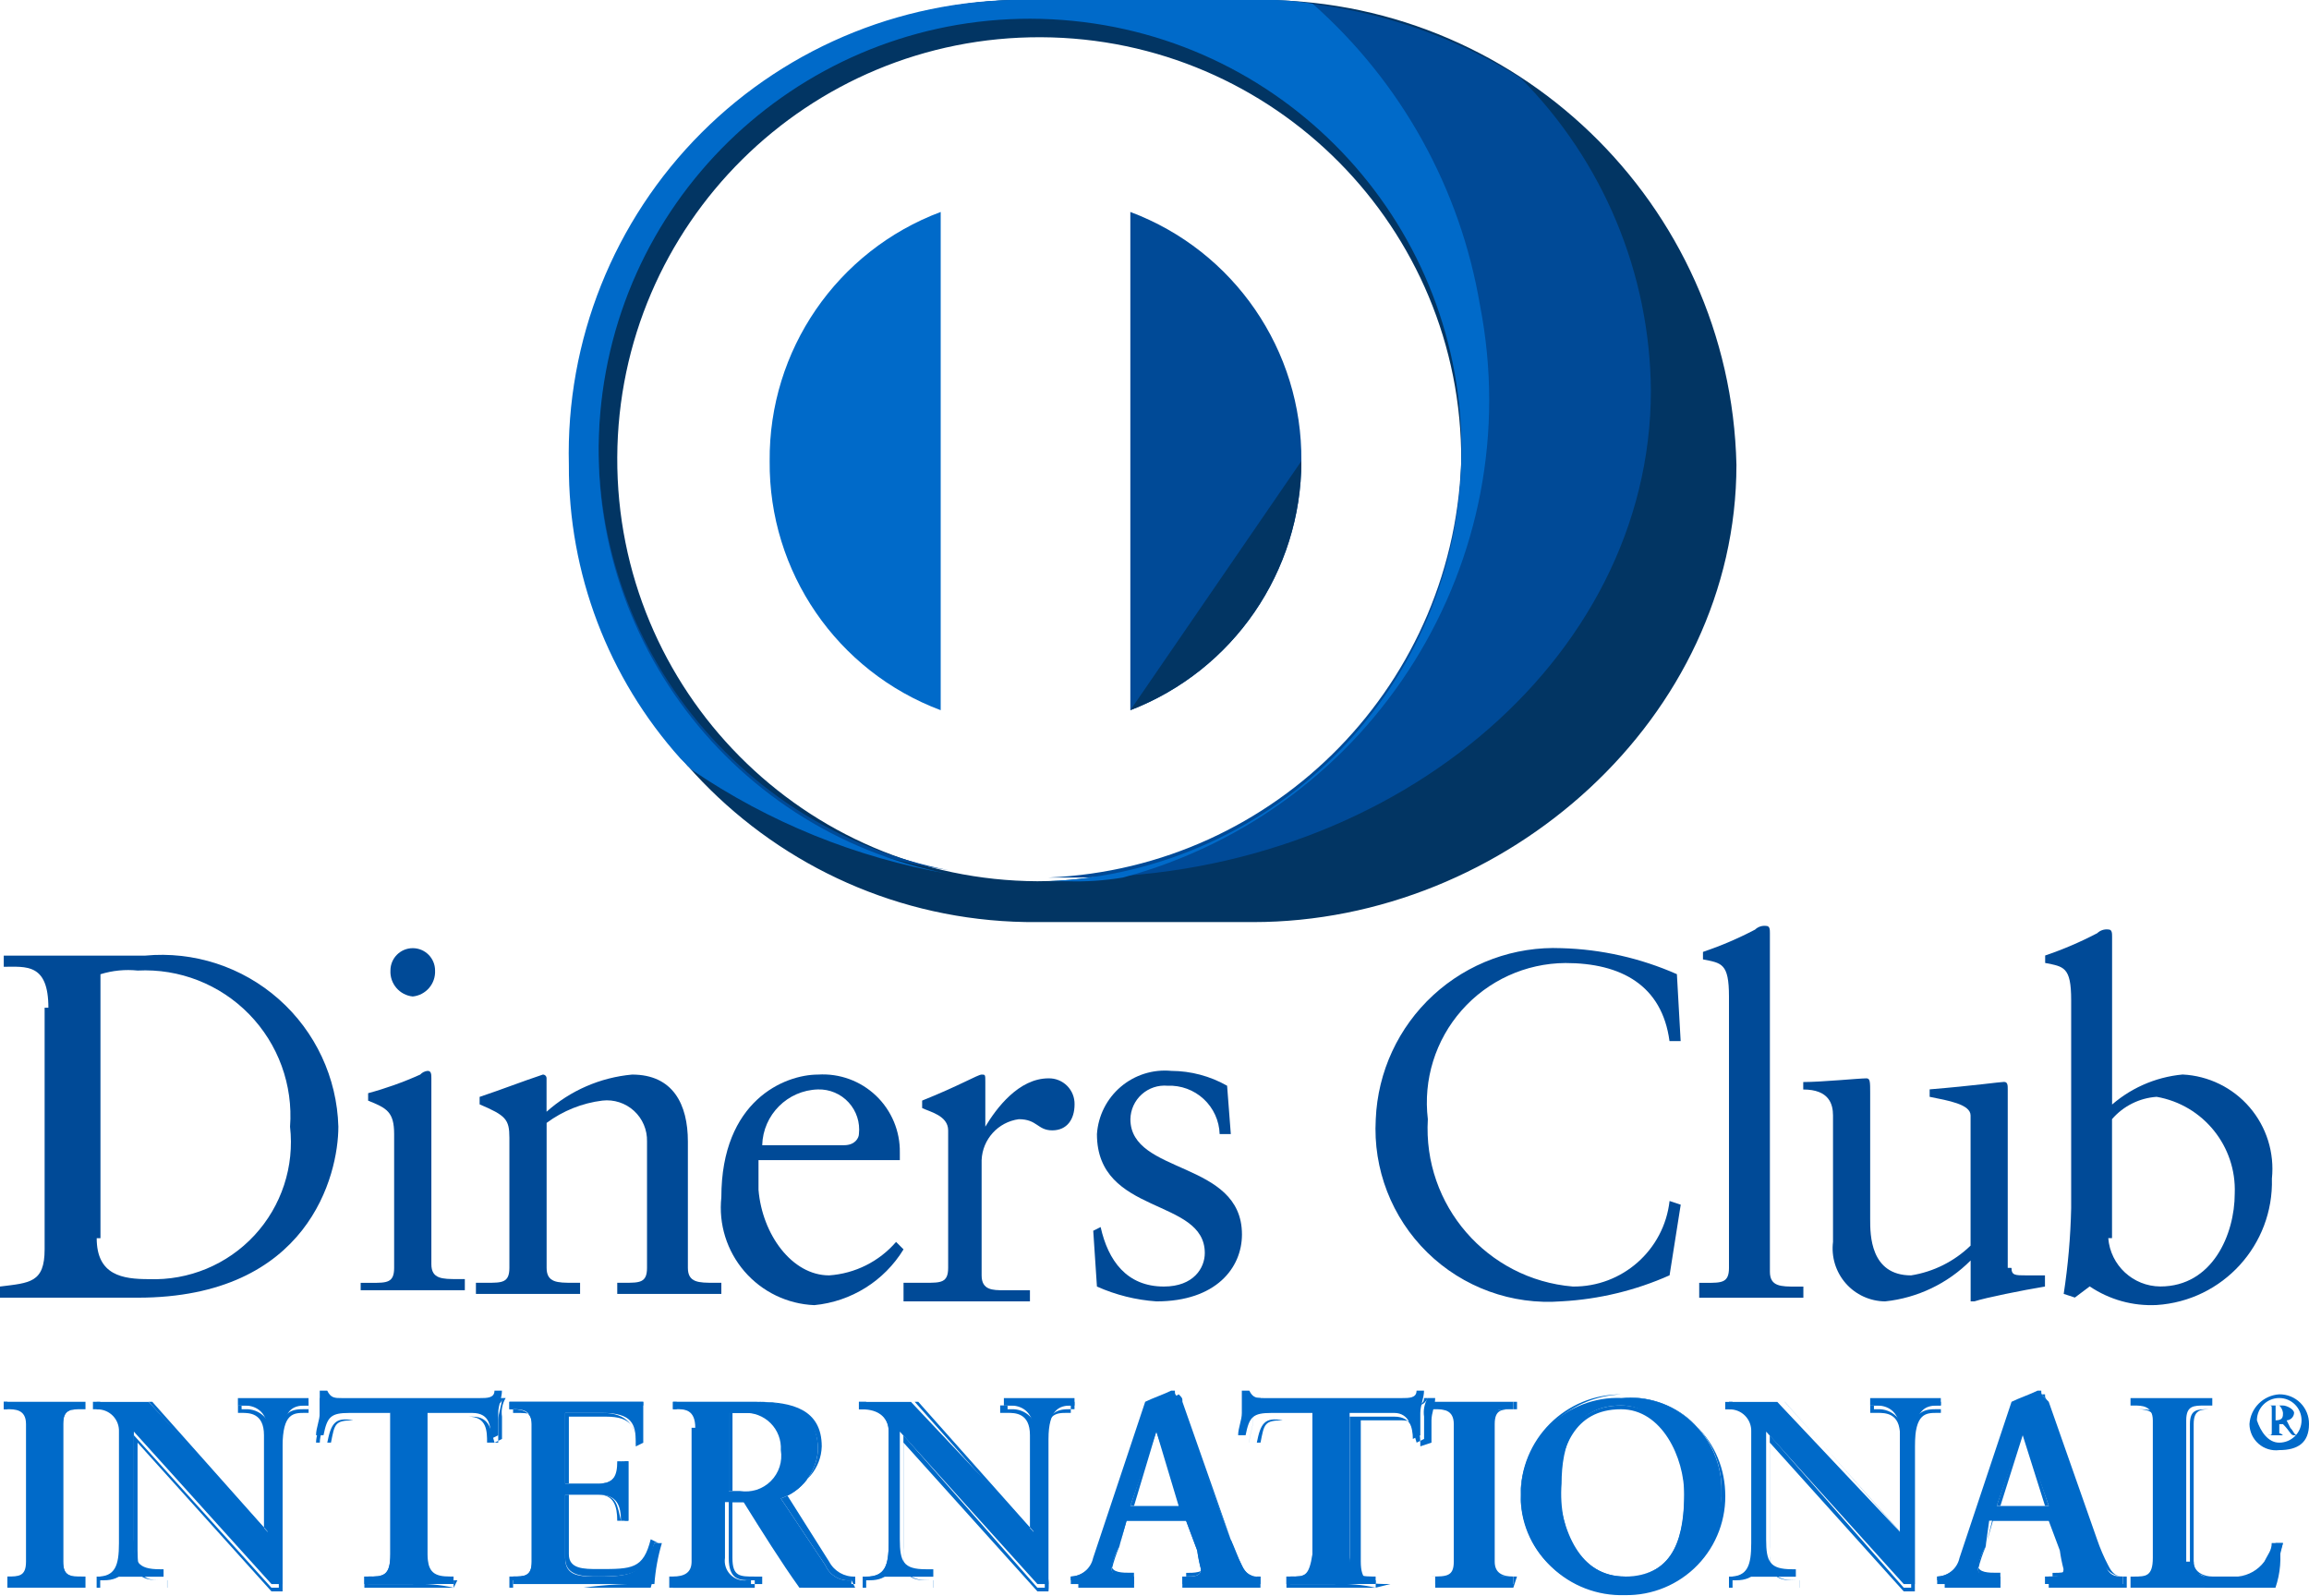
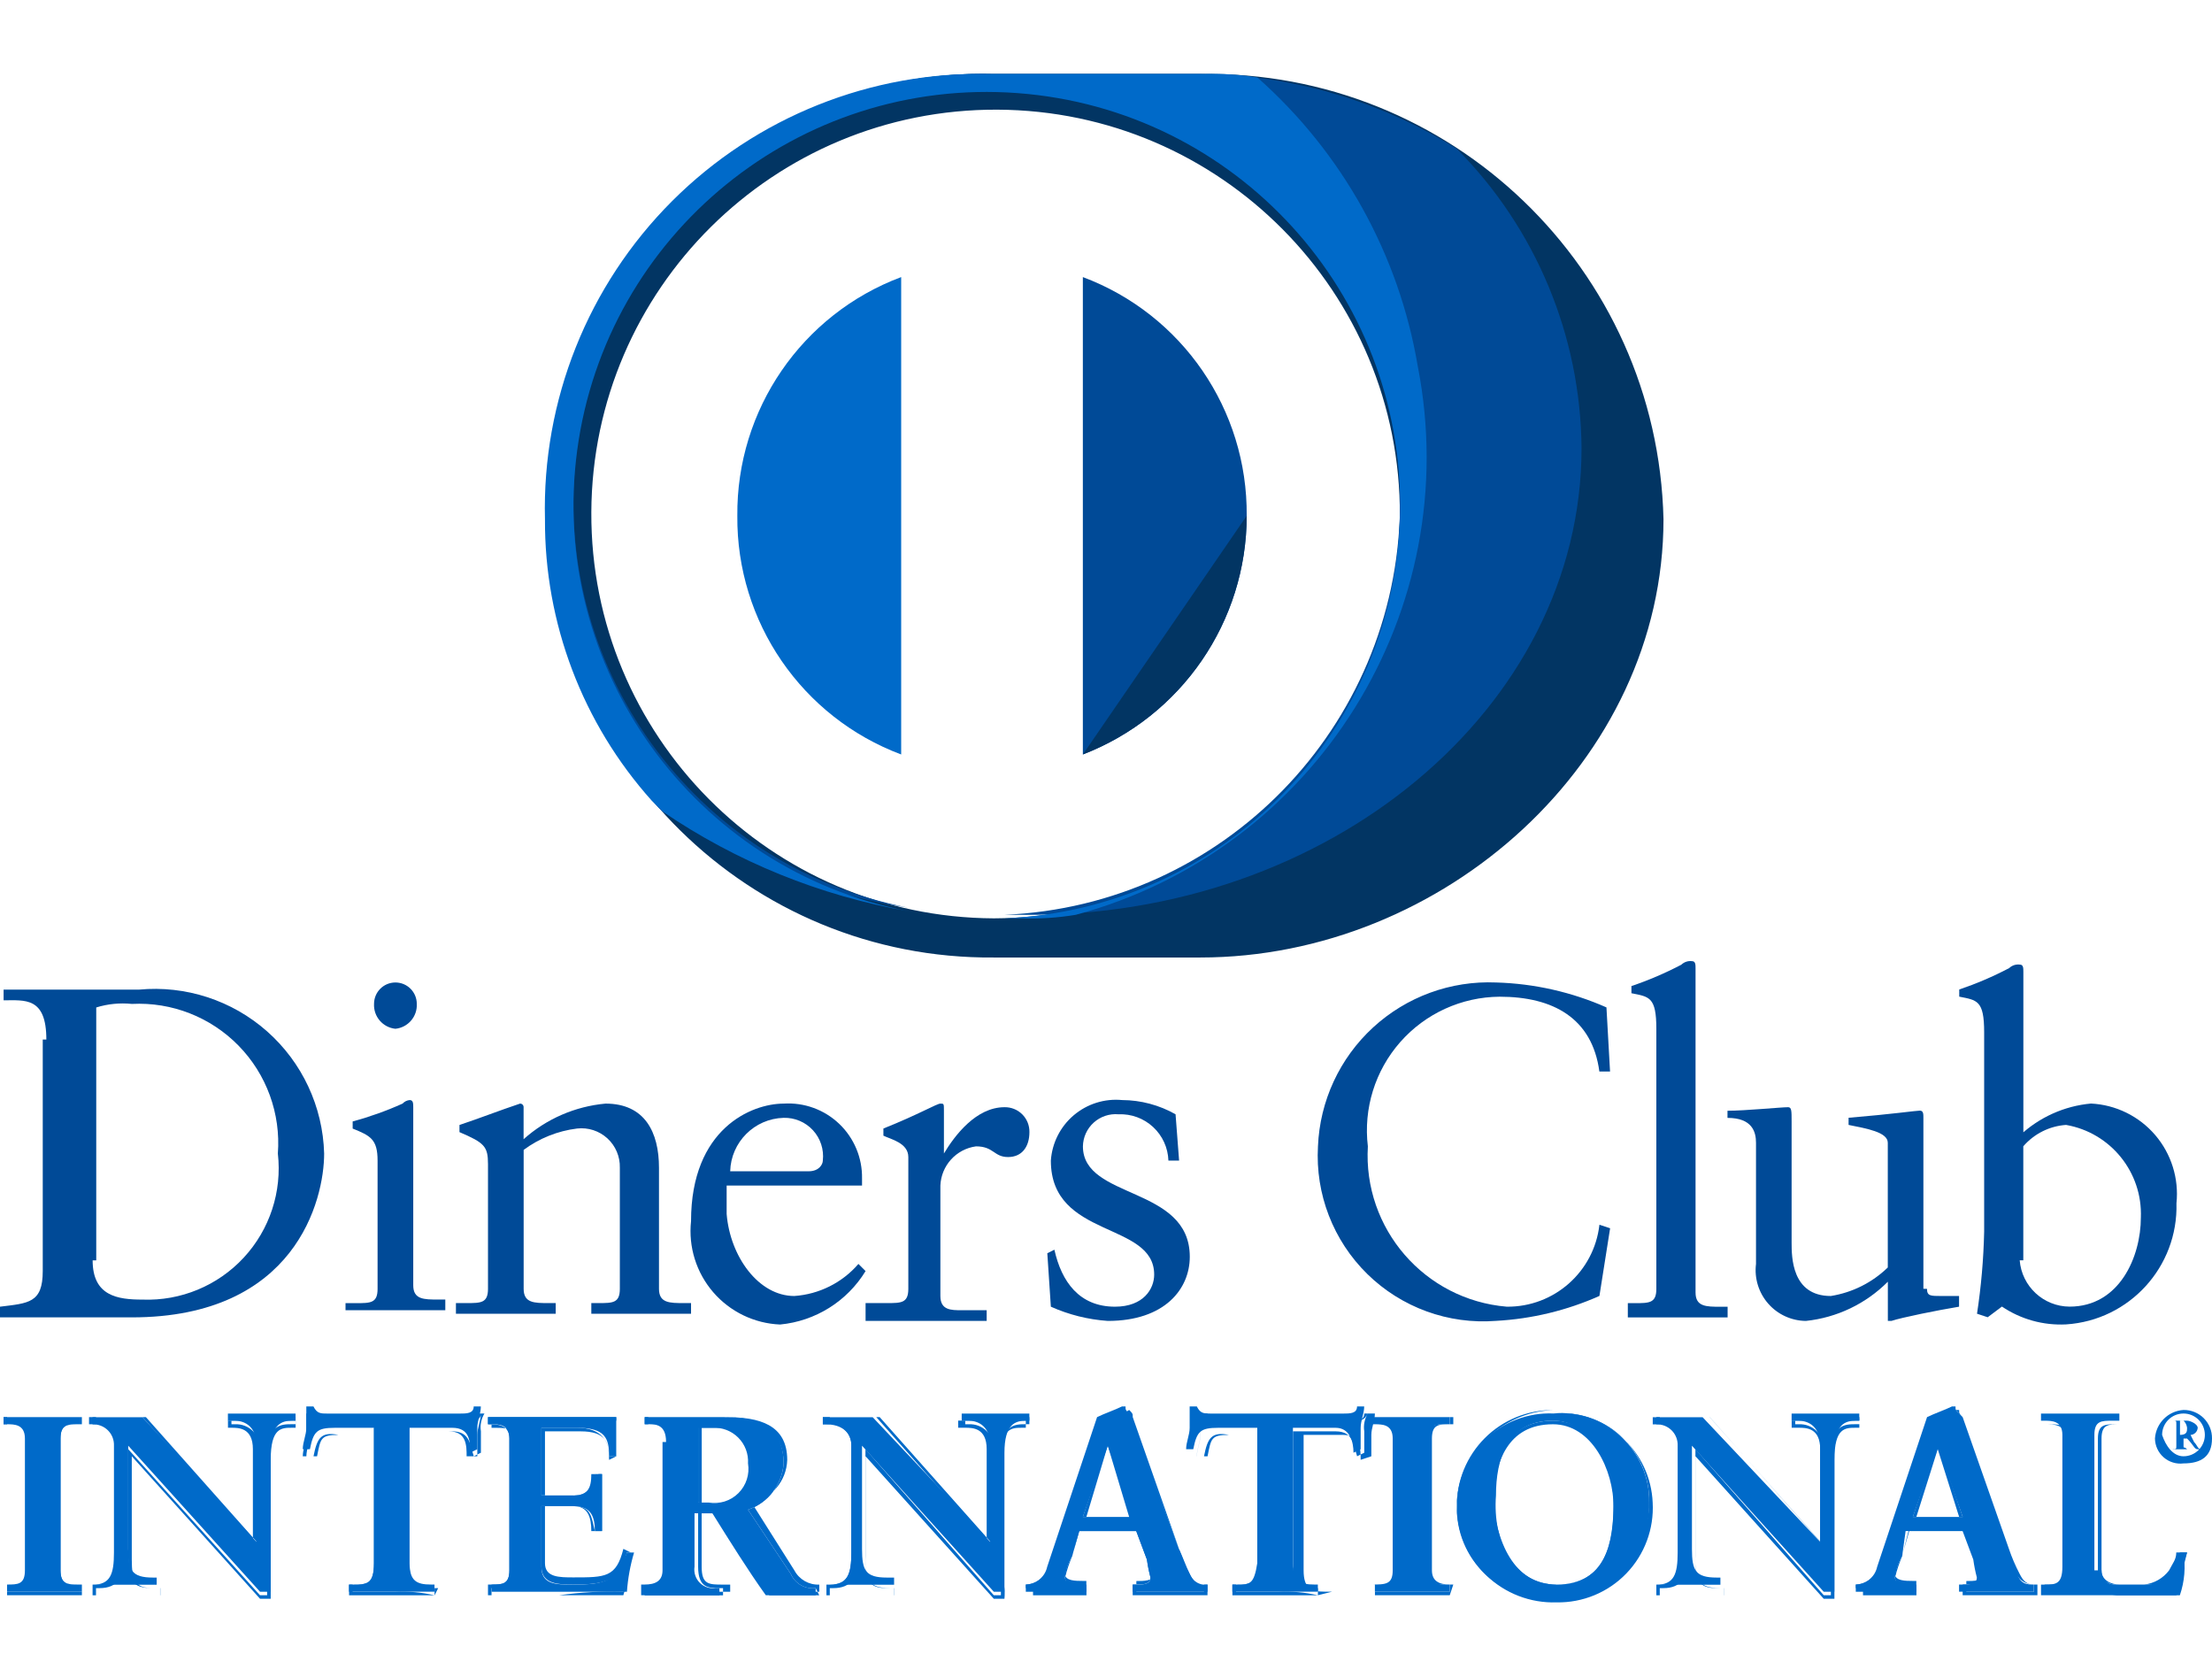
- <svg xmlns="http://www.w3.org/2000/svg" width="36.222" height="25.023" viewBox="0 0 36.222 25.023">
+ <svg xmlns="http://www.w3.org/2000/svg" width="46.222" height="35.023" viewBox="0 0 36.222 25.023">
  <defs>
    <style>
            .prefix__cls-1{fill:#006ac9}.prefix__cls-2{fill:#004a97}.prefix__cls-3{fill:#023563}
        </style>
  </defs>
  <g id="prefix__diners-club" transform="translate(0 -76.8)">
    <path id="prefix__Caminho_640" d="M165.6 126.308a4.133 4.133 0 0 0 2.683 3.908V122.4a4.133 4.133 0 0 0-2.683 3.908z" class="prefix__cls-1" data-name="Caminho 640" transform="translate(-153.526 -42.275)" />
    <path id="prefix__Caminho_641" d="M243.2 122.4v7.816a4.191 4.191 0 0 0 2.683-3.908 4.133 4.133 0 0 0-2.683-3.908z" class="prefix__cls-2" data-name="Caminho 641" transform="translate(-225.468 -42.275)" />
    <g id="prefix__Grupo_151" data-name="Grupo 151" transform="translate(8.983 76.8)">
      <path id="prefix__Caminho_642" d="M243.2 179.908a4.191 4.191 0 0 0 2.683-3.908" class="prefix__cls-3" data-name="Caminho 642" transform="translate(-234.451 -168.767)" />
      <path id="prefix__Caminho_643" d="M133.874 76.8h-3.383a7.114 7.114 0 0 0-7.291 7.291 7.232 7.232 0 0 0 7.291 7.174h3.383c3.966 0 7.583-3.208 7.583-7.174a7.465 7.465 0 0 0-7.583-7.291zm-3.383 13.824a6.62 6.62 0 1 1 6.649-6.591 6.672 6.672 0 0 1-6.649 6.591z" class="prefix__cls-3" data-name="Caminho 643" transform="translate(-123.2 -76.8)" />
    </g>
    <g id="prefix__Grupo_152" data-name="Grupo 152" transform="translate(0 91.324)">
      <path id="prefix__Caminho_644" d="M1.517 286.833c0 .583.408.642.817.642a2.149 2.149 0 0 0 2.216-2.391 2.281 2.281 0 0 0-2.391-2.45 1.463 1.463 0 0 0-.583.058v4.141zm-.758-3.616c0-.7-.35-.642-.7-.642v-.175h2.216a2.772 2.772 0 0 1 3.033 2.683c0 .758-.467 2.683-3.15 2.683H0v-.175c.467-.058.7-.058.7-.583v-3.791z" class="prefix__cls-2" data-name="Caminho 644" transform="translate(0 -281.933)" />
      <path id="prefix__Caminho_645" d="M78.417 281.558a.39.39 0 0 1-.35-.408.35.35 0 1 1 .7 0 .39.39 0 0 1-.35.408m-.817 4.492h.175c.233 0 .35 0 .35-.233v-2.1c0-.35-.117-.408-.408-.525v-.117a5.435 5.435 0 0 0 .817-.292.181.181 0 0 1 .117-.058c.058 0 .058.058.058.117v2.916c0 .233.175.233.408.233h.117v.175H77.6v-.116z" class="prefix__cls-2" data-name="Caminho 645" transform="translate(-71.942 -280.45)" />
      <path id="prefix__Caminho_646" d="M102.925 308.992c0-.292-.058-.35-.467-.525v-.117c.35-.117.642-.233.992-.35a.057.057 0 0 1 .058.058v.525a2.331 2.331 0 0 1 1.342-.583c.642 0 .875.467.875 1.05v1.983c0 .233.175.233.408.233h.117v.175h-1.633v-.175h.117c.233 0 .35 0 .35-.233v-1.983a.629.629 0 0 0-.7-.642 1.848 1.848 0 0 0-.875.35v2.275c0 .233.175.233.408.233h.117v.175H102.4v-.175h.175c.233 0 .35 0 .35-.233v-2.041z" class="prefix__cls-2" data-name="Caminho 646" transform="translate(-94.934 -305.667)" />
      <path id="prefix__Caminho_647" d="M157.125 309.108c.175 0 .233-.117.233-.175a.629.629 0 0 0-.642-.7.9.9 0 0 0-.875.875zm-1.342.233v.467c.058.7.525 1.342 1.108 1.342a1.526 1.526 0 0 0 1.05-.525l.117.117a1.846 1.846 0 0 1-1.4.875 1.53 1.53 0 0 1-1.458-1.692c0-1.517.992-1.925 1.517-1.925a1.207 1.207 0 0 1 1.283 1.225v.117h-2.216z" class="prefix__cls-2" data-name="Caminho 647" transform="translate(-143.884 -305.667)" />
      <path id="prefix__Caminho_648" d="M194.517 311.266h.233c.233 0 .35 0 .35-.233v-2.158c0-.233-.292-.292-.408-.35v-.117c.583-.233.875-.408.933-.408s.058 0 .058.117v.7c.175-.292.525-.758.992-.758a.4.4 0 0 1 .408.408c0 .233-.117.408-.35.408s-.233-.175-.525-.175a.675.675 0 0 0-.583.642v1.808c0 .233.175.233.35.233h.408v.175H194.4v-.292z" class="prefix__cls-2" data-name="Caminho 648" transform="translate(-180.226 -305.667)" />
      <path id="prefix__Caminho_649" d="M235.317 309.65c.117.525.408.933.992.933.467 0 .642-.292.642-.525 0-.875-1.692-.583-1.692-1.866a1.068 1.068 0 0 1 1.167-.992 1.791 1.791 0 0 1 .875.233l.058.758h-.175a.784.784 0 0 0-.817-.758.536.536 0 0 0-.583.525c0 .875 1.75.642 1.75 1.808 0 .525-.408 1.05-1.342 1.05a2.746 2.746 0 0 1-.933-.233l-.058-.875z" class="prefix__cls-2" data-name="Caminho 649" transform="translate(-218.051 -304.925)" />
      <path id="prefix__Caminho_650" d="M300.783 282.258h-.175c-.117-.875-.758-1.225-1.633-1.225a2.189 2.189 0 0 0-2.158 2.45 2.486 2.486 0 0 0 2.275 2.625 1.512 1.512 0 0 0 1.517-1.342l.175.058-.175 1.108a4.8 4.8 0 0 1-1.692.408 2.71 2.71 0 0 1-2.917-2.857 2.8 2.8 0 0 1 2.916-2.683 4.809 4.809 0 0 1 1.808.408z" class="prefix__cls-2" data-name="Caminho 650" transform="translate(-274.418 -280.45)" />
      <path id="prefix__Caminho_651" d="M365.6 281.6h.117c.233 0 .35 0 .35-.233v-4.258c0-.525-.117-.525-.408-.583v-.117a5.69 5.69 0 0 0 .817-.35.214.214 0 0 1 .175-.058c.058 0 .058.058.058.117v5.308c0 .233.175.233.408.233h.117v.175H365.6v-.234z" class="prefix__cls-2" data-name="Caminho 651" transform="translate(-338.944 -276)" />
      <path id="prefix__Caminho_652" d="M391.266 311.775c0 .117.058.117.233.117h.292v.175c-.35.058-.933.175-1.108.233h-.058v-.642a2.221 2.221 0 0 1-1.342.642.831.831 0 0 1-.817-.933v-1.983c0-.175-.058-.408-.467-.408v-.117c.292 0 .875-.058.992-.058.058 0 .058.058.058.233v1.983c0 .233 0 .875.642.875a1.731 1.731 0 0 0 .933-.467v-2.042c0-.175-.35-.233-.642-.292v-.117c.7-.058 1.108-.117 1.167-.117s.058.058.058.117v2.8z" class="prefix__cls-2" data-name="Caminho 652" transform="translate(-359.711 -306.409)" />
      <path id="prefix__Caminho_653" d="M440.992 281.641a.824.824 0 0 0 .817.758c.817 0 1.167-.817 1.167-1.458a1.481 1.481 0 0 0-1.225-1.517 1.017 1.017 0 0 0-.7.35v1.867zm0-2.042a1.968 1.968 0 0 1 1.167-.525 1.481 1.481 0 0 1 1.4 1.633 1.933 1.933 0 0 1-1.808 1.983 1.721 1.721 0 0 1-1.05-.292l-.233.175-.175-.058a10.42 10.42 0 0 0 .117-1.342v-3.266c0-.525-.117-.525-.408-.583v-.117a5.683 5.683 0 0 0 .817-.35.214.214 0 0 1 .175-.058c.058 0 .058.058.058.117v2.684z" class="prefix__cls-2" data-name="Caminho 653" transform="translate(-407.919 -276.742)" />
    </g>
    <g id="prefix__Grupo_153" data-name="Grupo 153" transform="translate(.058 98.615)">
      <path id="prefix__Caminho_654" d="M.8 381.141h.058c.175 0 .292 0 .292-.233v-2.158c0-.233-.175-.233-.292-.233H.8v-.117h1.283v.117h-.058c-.175 0-.292 0-.292.233v2.158c0 .233.117.233.292.233h.058v.117H.858v-.117z" class="prefix__cls-1" data-name="Caminho 654" transform="translate(-.8 -378.225)" />
      <path id="prefix__Caminho_655" d="M2.083 381.258v-.117h-.058c-.175 0-.35 0-.35-.233v-2.158c0-.233.175-.233.35-.233h.058v-.117H.858v.117h.059c.175 0 .35 0 .35.233v2.158c0 .233-.175.233-.35.233H.858v.117h1.225m0 .058H.858v-.175h.059c.175 0 .292 0 .292-.233v-2.158c0-.233-.117-.233-.292-.233H.8v-.117h1.283v.117h-.058c-.175 0-.292 0-.292.233v2.158c0 .233.117.233.292.233h.058v.175z" class="prefix__cls-1" data-name="Caminho 655" transform="translate(-.8 -378.225)" />
      <path id="prefix__Caminho_656" d="M22.741 379.7v-1.575c0-.35-.233-.408-.35-.408h-.117v-.117h1.108v.117h-.058c-.175 0-.35.058-.35.525v2.275H22.8l-2.158-2.391v1.692c0 .35.058.467.408.467h.058v.117h-1.05c.292 0 .35-.175.35-.525v-1.75a.336.336 0 0 0-.35-.35v-.117h.817z" class="prefix__cls-1" data-name="Caminho 656" transform="translate(-18.6 -377.483)" />
      <path id="prefix__Caminho_657" d="M22.741 380.441zm0 0zm.058.875h.117v-2.275c0-.525.233-.525.408-.525h.058v-.116h-1.05v.117h.058a.388.388 0 0 1 .408.408v1.575l-1.867-2.1h-.817v.117h.058a.438.438 0 0 1 .408.408v1.75c0 .35-.117.525-.408.525h-.058v.117h1.05v-.117h-.114c-.35 0-.408-.117-.408-.525v-1.75zm.175.058H22.8l-2.1-2.333v1.692c0 .35.058.467.35.467h.117v.117h-1.109v-.175h.058c.292 0 .35-.175.35-.525v-1.75a.336.336 0 0 0-.35-.35H20v-.117h.875l1.808 2.041v-1.517c0-.35-.233-.35-.35-.35h-.058v-.117h1.108v.117h-.058c-.175 0-.35 0-.35.525v2.275z" class="prefix__cls-1" data-name="Caminho 657" transform="translate(-18.6 -378.225)" />
      <path id="prefix__Caminho_658" d="M68.525 376.35c-.292 0-.35.058-.408.35H68c0-.117.058-.233.058-.35V376h.117c.058.117.117.117.233.117h2.158c.117 0 .233 0 .233-.117h.117c0 .117-.058.233-.058.35v.35l-.117.058c0-.175 0-.408-.292-.408h-.7v2.216c0 .292.117.35.35.35h.058v.117h-1.4v-.117h.058c.233 0 .35 0 .35-.35v-2.216z" class="prefix__cls-1" data-name="Caminho 658" transform="translate(-63.1 -376)" />
      <path id="prefix__Caminho_659" d="M70.158 380.575h-1.4v-.175h.058c.233 0 .35 0 .35-.35v-2.216h.058v2.216c0 .35-.117.35-.35.35h-.058v.117h.7a2.393 2.393 0 0 1 .642.058v-.117H70.1a.307.307 0 0 1-.35-.35v-2.217h.7c.292 0 .292.233.35.408l.117-.058v-.35a.437.437 0 0 1 .058-.292h-.058c0 .117-.117.117-.233.117h-2.159c-.117 0-.233 0-.233-.117h-.175v.35c0 .117-.058.233-.058.35h.117c.058-.292.117-.408.408-.35-.292 0-.292.058-.35.35H68c0-.117.058-.233.058-.35v-.35h.117c0 .117.117.117.233.117h2.158c.117 0 .175 0 .233-.117h.117c0 .117-.058.233-.058.35v.35h-.175c0-.175 0-.408-.292-.408h-.641v2.217c0 .292.117.35.35.35h.117l-.058.117z" class="prefix__cls-1" data-name="Caminho 659" transform="translate(-63.1 -377.483)" />
      <path id="prefix__Caminho_660" d="M109.6 381.141h.058c.175 0 .292 0 .292-.233v-2.158c0-.233-.175-.233-.292-.233h-.058v-.117h2.1v.642h-.117c0-.292-.058-.467-.525-.467h-.583v1.108H111c.233 0 .292-.117.35-.35h.117v.933h-.117c0-.233-.058-.408-.35-.408h-.525v.992c0 .292.233.292.525.292.525 0 .7-.058.875-.525h.117a3.01 3.01 0 0 0-.117.642h-2.216v-.117z" class="prefix__cls-1" data-name="Caminho 660" transform="translate(-101.667 -378.225)" />
      <path id="prefix__Caminho_661" d="M111.816 381.258c.058-.233.058-.408.117-.642h-.058c-.117.467-.35.525-.875.525-.233 0-.525 0-.525-.292v-.992H111c.292 0 .292.175.35.408h.117v-.933h-.117a.309.309 0 0 1-.35.35h-.525v-1.108h.583c.408 0 .525.233.525.467h.117v-.583h-2.042v.117h.058c.175 0 .35 0 .35.233v2.158c0 .233-.175.233-.35.233h-.058v.117h1.108a6.337 6.337 0 0 1 1.05-.058m0 .058H109.6v-.175h.058c.175 0 .292 0 .292-.233v-2.158c0-.175-.117-.233-.292-.233h-.058v-.117h2.1v.642l-.117.058c0-.292-.058-.467-.467-.467h-.583v1.05H111c.233 0 .292-.117.292-.35h.117v.933h-.117c0-.233-.058-.408-.292-.408h-.467v.933c0 .233.233.233.467.233.525 0 .7 0 .817-.467l.117.058a2.928 2.928 0 0 1-.117.7z" class="prefix__cls-1" data-name="Caminho 661" transform="translate(-101.667 -378.225)" />
      <path id="prefix__Caminho_662" d="M144.933 379.8h.175a.559.559 0 0 0 .642-.642.551.551 0 0 0-.583-.583h-.233zm-.525-.992c0-.292-.175-.292-.292-.292h-.058v-.116h1.283c.525 0 .992.117.992.758a.864.864 0 0 1-.583.758l.7 1.05a.391.391 0 0 0 .408.233v.117h-.817c-.292-.408-.583-.875-.875-1.342h-.292v.875a.307.307 0 0 0 .35.35h.058v.117H144v-.175h.058c.175 0 .292-.058.292-.233v-2.1z" class="prefix__cls-1" data-name="Caminho 662" transform="translate(-133.559 -378.225)" />
      <path id="prefix__Caminho_663" d="M145.908 379.8c.408 0 .642-.117.642-.642a.551.551 0 0 0-.583-.583h-.233v1.225zm-.233 0v-1.283h.233a.612.612 0 0 1 .642.642c0 .525-.233.642-.642.642zm0 .117h.292a10.608 10.608 0 0 0 .875 1.342h.817v-.117a.44.44 0 0 1-.408-.233l-.7-1.108a.739.739 0 0 0 .583-.7c0-.583-.467-.7-.992-.7h-1.283v.117h.058c.117 0 .292 0 .292.35v2.1c0 .175-.175.233-.292.233h-.117v.117h1.283v-.118h-.058c-.175 0-.35 0-.35-.35v-.933zm1.983 1.4h-.817c-.292-.408-.583-.875-.875-1.342h-.233v.875c0 .292.117.292.35.292h.117v.117h-1.283v-.117h.058c.175 0 .292-.058.292-.233v-2.1c0-.292-.175-.292-.292-.292h-.175v-.117h1.283c.525 0 .992.175.992.758a.864.864 0 0 1-.583.758l.7 1.05a.39.39 0 0 0 .408.233l.058.117z" class="prefix__cls-1" data-name="Caminho 663" transform="translate(-134.301 -378.225)" />
      <path id="prefix__Caminho_664" d="M187.541 379.7v-1.575c0-.35-.233-.408-.35-.408h-.117v-.117h1.108v.117h-.058c-.175 0-.35.058-.35.525v2.275h-.174l-2.158-2.391v1.692c0 .35.058.467.408.467h.117v.117h-1.05c.292 0 .35-.175.35-.525v-1.75c0-.233-.175-.35-.408-.35h-.059v-.117h.817z" class="prefix__cls-1" data-name="Caminho 664" transform="translate(-171.384 -377.483)" />
      <path id="prefix__Caminho_665" d="M187.541 380.441zm0 0zm.058.875h.117v-2.275c0-.525.233-.525.408-.525h.058v-.116h-1.05v.117h.058a.388.388 0 0 1 .408.408v1.575l-1.867-2.1h-.817v.117h.058a.438.438 0 0 1 .408.408v1.75c0 .35-.117.525-.408.525h-.058v.117h1.05v-.117h-.058c-.35 0-.408-.117-.408-.525v-1.75zm.175.058h-.174l-2.1-2.333v1.692c0 .35.058.467.35.467h.117v.117h-1.108v-.175h.058c.292 0 .35-.175.35-.525v-1.75a.336.336 0 0 0-.35-.35h-.117v-.117h.875l1.808 2.041v-1.517c0-.35-.233-.35-.35-.35h-.117v-.117h1.108v.117h-.058c-.175 0-.35 0-.35.525v1.867a.865.865 0 0 1 .058.408z" class="prefix__cls-1" data-name="Caminho 665" transform="translate(-171.384 -378.225)" />
      <path id="prefix__Caminho_666" d="M231.742 376.642l-.408 1.167h.758zm-.583 1.808a.829.829 0 0 0-.117.35c0 .117.175.117.292.117h.058v.117h-.992v-.117a.37.37 0 0 0 .35-.292l.642-1.925.175-.525c.117-.058.292-.117.408-.175h.058c0 .058 0 .058.058.117l.817 2.217c.058.117.117.292.175.408a.269.269 0 0 0 .292.175v.117h-1.225v-.117h.058c.117 0 .233 0 .233-.117a2.525 2.525 0 0 1-.058-.292l-.175-.467h-.933z" class="prefix__cls-1" data-name="Caminho 666" transform="translate(-213.66 -376)" />
      <path id="prefix__Caminho_667" d="M231.742 377.383zm-.35 1.167h.758l-.408-1.167zm-.058 0l.408-1.225.408 1.225zm.817 1.225h1.167v-.117a.321.321 0 0 1-.292-.175.68.68 0 0 1-.117-.408l-.758-2.158c0-.058 0-.058-.058-.117a1.944 1.944 0 0 1-.35.175 1.854 1.854 0 0 1-.175.525l-.642 1.925a.439.439 0 0 1-.408.292v.117h.875v-.117c-.117 0-.35 0-.35-.175a2.293 2.293 0 0 1 .117-.35l.117-.467h.992l.175.467a.634.634 0 0 1 .058.292c0 .117-.175.117-.292.117v.175zm1.225.058h-1.226v-.175h.058c.117 0 .233 0 .233-.117a2.527 2.527 0 0 1-.058-.292l-.175-.467h-.933l-.117.408a.986.986 0 0 0-.117.292c0 .117.175.117.292.117h.058v.117h-.991v-.058a.394.394 0 0 0 .35-.233l.642-1.925.175-.525a1.943 1.943 0 0 0 .35-.175h.117c0 .058 0 .058.058.117l.817 2.158a2.843 2.843 0 0 0 .175.408c.058.117.117.175.233.175h.058v.175z" class="prefix__cls-1" data-name="Caminho 667" transform="translate(-213.66 -376.742)" />
      <path id="prefix__Caminho_668" d="M266.925 376.35c-.292 0-.35.058-.408.35h-.117c0-.117.058-.233.058-.35V376h.117c.058.117.117.117.233.117h2.158c.117 0 .233 0 .233-.117h.117c0 .117-.058.233-.058.35v.35l-.117.058c0-.175-.058-.408-.292-.408h-.7v2.216c0 .292.117.35.35.35h.058v.117h-1.4v-.117h.058c.233 0 .35 0 .35-.35v-2.216z" class="prefix__cls-1" data-name="Caminho 668" transform="translate(-247.035 -376)" />
      <path id="prefix__Caminho_669" d="M270.783 380.575h-1.4v-.175h.058c.233 0 .292 0 .35-.35v-2.216h.058v2.216c0 .35-.117.35-.35.35h-.058v.117h.7a2.393 2.393 0 0 1 .642.058v-.117h-.058a.307.307 0 0 1-.35-.35v-2.217h.7c.292 0 .292.233.35.408l.117-.058v-.35a.437.437 0 0 1 .058-.292h-.058c0 .117-.117.117-.233.117h-2.159c-.117 0-.175 0-.233-.117h-.058v.35c0 .117-.058.233-.058.35h.117c.058-.292.117-.408.408-.35-.292 0-.292.058-.35.35h-.176c0-.117.058-.233.058-.35v-.35h.117c0 .117.117.117.233.117h2.158c.117 0 .175 0 .233-.117h.117c0 .117-.058.233-.058.35v.35l-.175.058c0-.175 0-.408-.292-.408h-.642v2.217c0 .292.117.35.35.35h.117l-.233.058z" class="prefix__cls-1" data-name="Caminho 669" transform="translate(-249.26 -377.483)" />
      <path id="prefix__Caminho_670" d="M308 381.141c.233 0 .35 0 .35-.233v-2.158c0-.233-.175-.233-.292-.233H308v-.117h1.283v.117h-.058c-.175 0-.292 0-.292.233v2.158c0 .233.175.233.292.233h.058v.117h-1.225v-.117z" class="prefix__cls-1" data-name="Caminho 670" transform="translate(-285.602 -378.225)" />
      <path id="prefix__Caminho_671" d="M310.025 381.258v-.117h-.058c-.175 0-.35 0-.35-.233v-2.158c0-.233.175-.233.35-.233h.058v-.117H308.8v.117h.058c.175 0 .35 0 .35.233v2.158c0 .233-.175.233-.35.233h-.058v.117h1.225m0 .058H308.8v-.175h.058c.175 0 .292 0 .292-.233v-2.158c0-.175-.117-.233-.292-.233h-.058v-.117h1.283v.117h-.058c-.175 0-.292 0-.292.233v2.158c0 .175.117.233.292.233h.058l-.058.175z" class="prefix__cls-1" data-name="Caminho 671" transform="translate(-286.343 -378.225)" />
      <path id="prefix__Caminho_672" d="M328.833 380.4c.817 0 .933-.7.933-1.342 0-.583-.35-1.342-.992-1.342-.758 0-.933.642-.933 1.225-.058.758.292 1.458.992 1.458m-.058-2.8a1.44 1.44 0 0 1 1.575 1.458 1.533 1.533 0 0 1-1.575 1.575 1.485 1.485 0 0 1-1.575-1.517 1.52 1.52 0 0 1 1.575-1.517" class="prefix__cls-1" data-name="Caminho 672" transform="translate(-303.402 -377.483)" />
      <path id="prefix__Caminho_673" d="M327.783 378.2c0-.583.233-1.225.992-1.225.7 0 1.05.758 1.05 1.342s-.117 1.342-.992 1.342c.817 0 .933-.7.933-1.283s-.35-1.342-.992-1.342c-.758 0-.933.642-.992 1.167.058.758.35 1.458 1.05 1.458-.7.058-1.05-.7-1.05-1.458m-.583.175a1.568 1.568 0 0 1 1.575-1.575 1.648 1.648 0 0 0-1.575 1.575 1.507 1.507 0 0 0 1.575 1.458 1.533 1.533 0 0 0 1.575-1.575 1.429 1.429 0 0 0-1.575-1.4 1.525 1.525 0 0 1 1.633 1.458 1.548 1.548 0 0 1-1.575 1.633 1.582 1.582 0 0 1-1.633-1.575" class="prefix__cls-1" data-name="Caminho 673" transform="translate(-303.402 -376.742)" />
      <path id="prefix__Caminho_674" d="M373.941 379.7v-1.575c0-.35-.233-.408-.35-.408h-.117v-.117h1.108v.117h-.058c-.175 0-.35.058-.35.525v2.275H374l-2.158-2.391v1.692c0 .35.058.467.408.467h.058v.117h-1.05c.292 0 .35-.175.35-.525v-1.75a.336.336 0 0 0-.35-.35h-.058v-.117h.817z" class="prefix__cls-1" data-name="Caminho 674" transform="translate(-344.194 -377.483)" />
      <path id="prefix__Caminho_675" d="M374.683 380.441zm0 0zm.058.875h.117v-2.275c0-.525.233-.525.408-.525h.058v-.116h-1.05v.117h.058a.388.388 0 0 1 .408.408v1.575l-1.867-2.1h-.817v.117h.058a.438.438 0 0 1 .408.408v1.75c0 .35-.117.525-.408.525h-.058v.117h1.05v-.117h-.058c-.35 0-.408-.117-.408-.525v-1.75zm.175.058h-.175l-2.1-2.333v1.692c0 .35.058.467.35.467h.117v.117H372v-.175h.058c.292 0 .35-.175.35-.525v-1.75a.336.336 0 0 0-.35-.35H372v-.117h.875l1.808 2.041v-1.517c0-.35-.233-.35-.35-.35h-.117v-.117h1.108v.117h-.058c-.175 0-.35 0-.35.525v2.275z" class="prefix__cls-1" data-name="Caminho 675" transform="translate(-344.935 -378.225)" />
      <path id="prefix__Caminho_676" d="M418.142 376.642l-.408 1.167h.817zm-.583 1.808a.829.829 0 0 0-.117.35c0 .117.175.117.292.117h.058v.117h-.992v-.117a.37.37 0 0 0 .35-.292l.642-1.925.175-.525c.117-.058.292-.117.408-.175h.058c0 .058 0 .058.058.117l.758 2.158c.058.117.117.292.175.408.058.233.175.233.292.233v.117h-1.225v-.117h.058c.117 0 .233 0 .233-.117a2.526 2.526 0 0 1-.058-.292l-.175-.467h-.933z" class="prefix__cls-1" data-name="Caminho 676" transform="translate(-386.469 -376)" />
      <path id="prefix__Caminho_677" d="M418.142 377.383zm-.35 1.167h.7l-.35-1.108zm-.058 0l.408-1.225.408 1.225zm.817 1.225h1.167v-.117a.321.321 0 0 1-.292-.175c-.058-.117-.117-.292-.175-.408l-.758-2.158c0-.058 0-.058-.058-.117a1.945 1.945 0 0 1-.35.175 1.855 1.855 0 0 1-.175.525l-.642 1.925a.431.431 0 0 1-.35.292v.117h.875v-.117c-.117 0-.35 0-.35-.175a2.29 2.29 0 0 1 .117-.35l.117-.467h.992l.175.467a.635.635 0 0 1 .058.292c0 .117-.175.117-.292.117v.175zm1.225.058h-1.226v-.175h.058c.117 0 .233 0 .233-.117a2.529 2.529 0 0 1-.058-.292l-.175-.467h-.933l-.117.408a.985.985 0 0 0-.117.292c0 .117.175.117.292.117h.058v.117h-.991v-.058a.394.394 0 0 0 .35-.233l.642-1.925.175-.525c.117-.058.292-.117.408-.175h.117c0 .058 0 .058.058.117l.758 2.158a2.85 2.85 0 0 0 .175.408c.058.117.117.175.233.175h.058v.175z" class="prefix__cls-1" data-name="Caminho 677" transform="translate(-386.469 -376.742)" />
      <path id="prefix__Caminho_678" d="M459.392 380.166a.214.214 0 0 0 .233.233h.525a.491.491 0 0 0 .408-.233.986.986 0 0 0 .117-.292h.117l-.175.7H458.4v-.174h.058c.175 0 .292 0 .292-.292v-2.158c0-.233-.175-.233-.292-.233h-.058v-.117h1.283v.117h-.117c-.175 0-.292 0-.292.233v2.216z" class="prefix__cls-1" data-name="Caminho 678" transform="translate(-425.036 -377.483)" />
      <path id="prefix__Caminho_679" d="M461.358 381.258c.058-.233.117-.467.175-.642h-.058c0 .117-.058.175-.117.292a.491.491 0 0 1-.408.233h-.525c-.117 0-.292-.058-.292-.233v-2.158c0-.233.117-.233.292-.233h.058v-.117H459.2v.117h.058c.175 0 .35 0 .35.233v2.158c0 .292-.175.292-.35.292h-.058v.117h1.108a6.337 6.337 0 0 1 1.05-.058m.058.058H459.2v-.175h.058c.175 0 .292 0 .292-.233v-2.159c0-.175-.117-.233-.292-.233h-.058v-.117h1.283v.117h-.117c-.175 0-.292 0-.292.233v2.158c0 .175.117.175.233.233h.525a.59.59 0 0 0 .408-.233c.058-.117.117-.175.117-.292h.117a1.436 1.436 0 0 1-.058.7z" class="prefix__cls-1" data-name="Caminho 679" transform="translate(-425.778 -378.225)" />
      <path id="prefix__Caminho_680" d="M484.408 377.208c.117 0 .117-.058.117-.117a.2.2 0 0 0-.058-.117h-.058v.233zm-.117.233c.058 0 .058 0 .058-.058v-.35c0-.058 0-.058-.058-.058h.233c.058 0 .175.058.175.117a.125.125 0 0 1-.117.117l.058.117c.058.058.058.117.117.117h-.057c-.058 0-.058-.058-.175-.175h-.058v.117c0 .058 0 0 .058.058h-.233zm.175.117a.35.35 0 1 0-.35-.35c.058.175.175.35.35.35m0-.758a.46.46 0 0 1 .467.467c0 .292-.175.408-.467.408a.416.416 0 0 1-.467-.408.5.5 0 0 1 .467-.467" class="prefix__cls-1" data-name="Caminho 680" transform="translate(-448.769 -376.742)" />
    </g>
    <path id="prefix__Caminho_681" d="M140.115 82.925a7.034 7.034 0 0 0-2.042-4.9 8.03 8.03 0 0 0-4.2-1.225h-3.383a7.114 7.114 0 0 0-7.291 7.291 7.2 7.2 0 0 0 1.808 4.725 9.721 9.721 0 0 0 4.083 1.633 6.768 6.768 0 1 1 1.575.117h.292c5.017.058 9.158-3.383 9.158-7.641z" class="prefix__cls-2" data-name="Caminho 681" transform="translate(-114.217)" />
    <path id="prefix__Caminho_682" d="M129.691 76.8a7.114 7.114 0 0 0-7.291 7.291 6.853 6.853 0 0 0 1.75 4.608l.175.175a10.286 10.286 0 0 0 4.025 1.633 6.768 6.768 0 1 1 1.575.117h.292a4.415 4.415 0 0 0 .875-.058 7.759 7.759 0 0 0 5.6-8.983 8.111 8.111 0 0 0-2.625-4.725 4.415 4.415 0 0 0-.875-.058z" class="prefix__cls-1" data-name="Caminho 682" transform="translate(-113.476)" />
  </g>
</svg>
